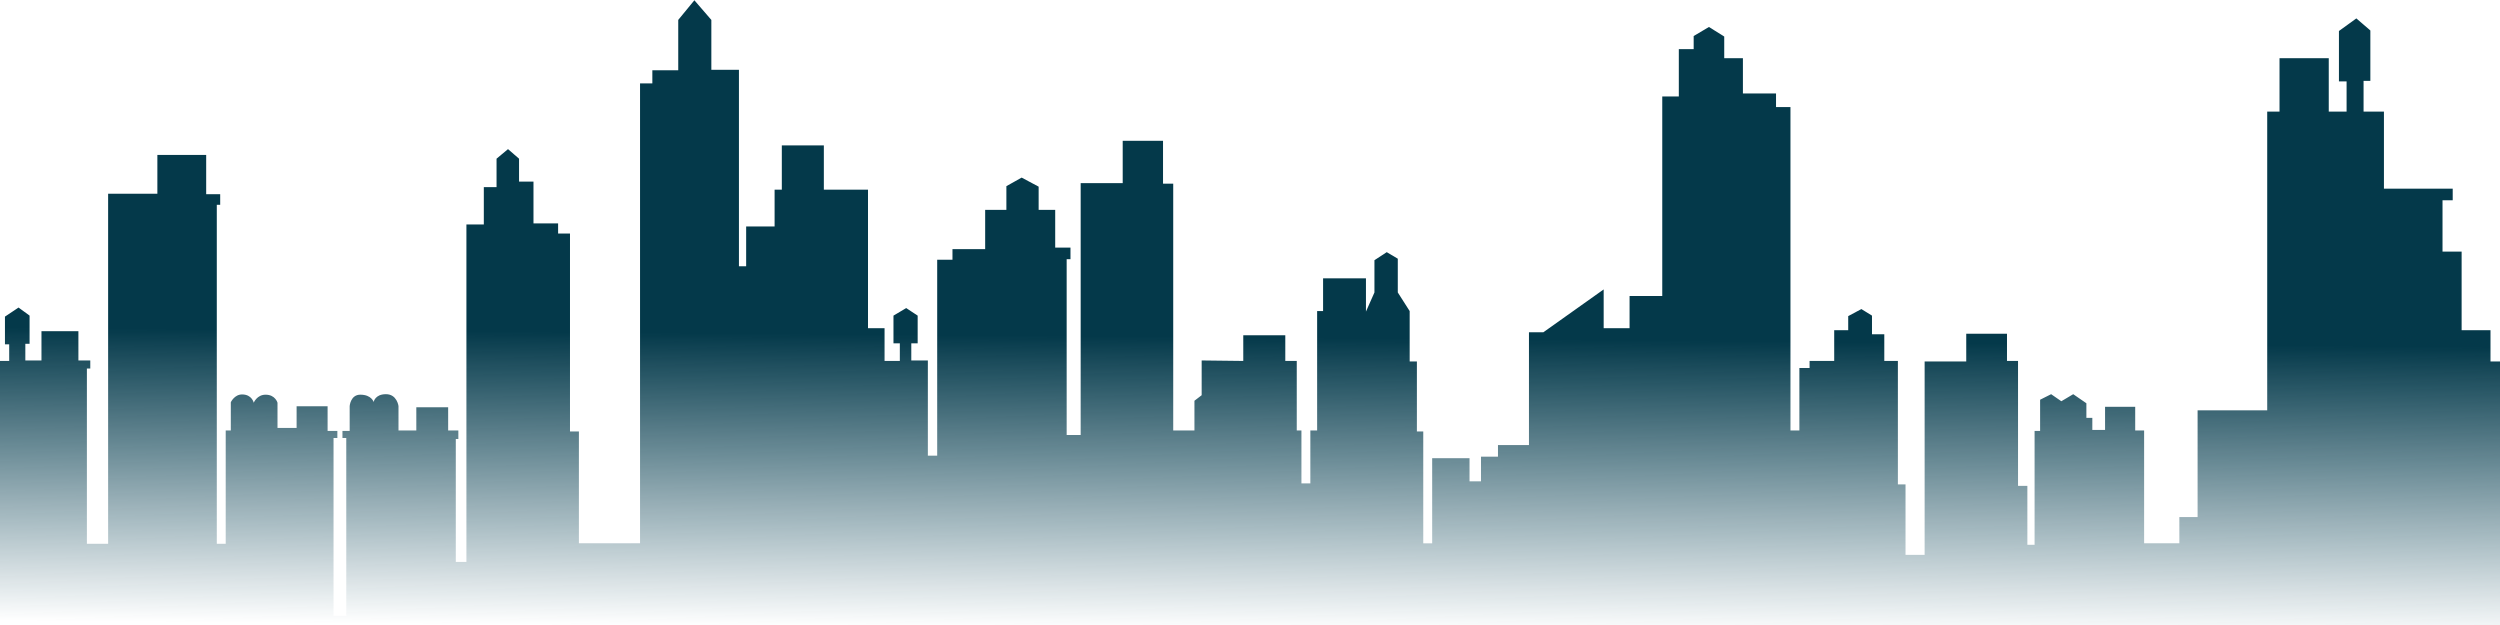
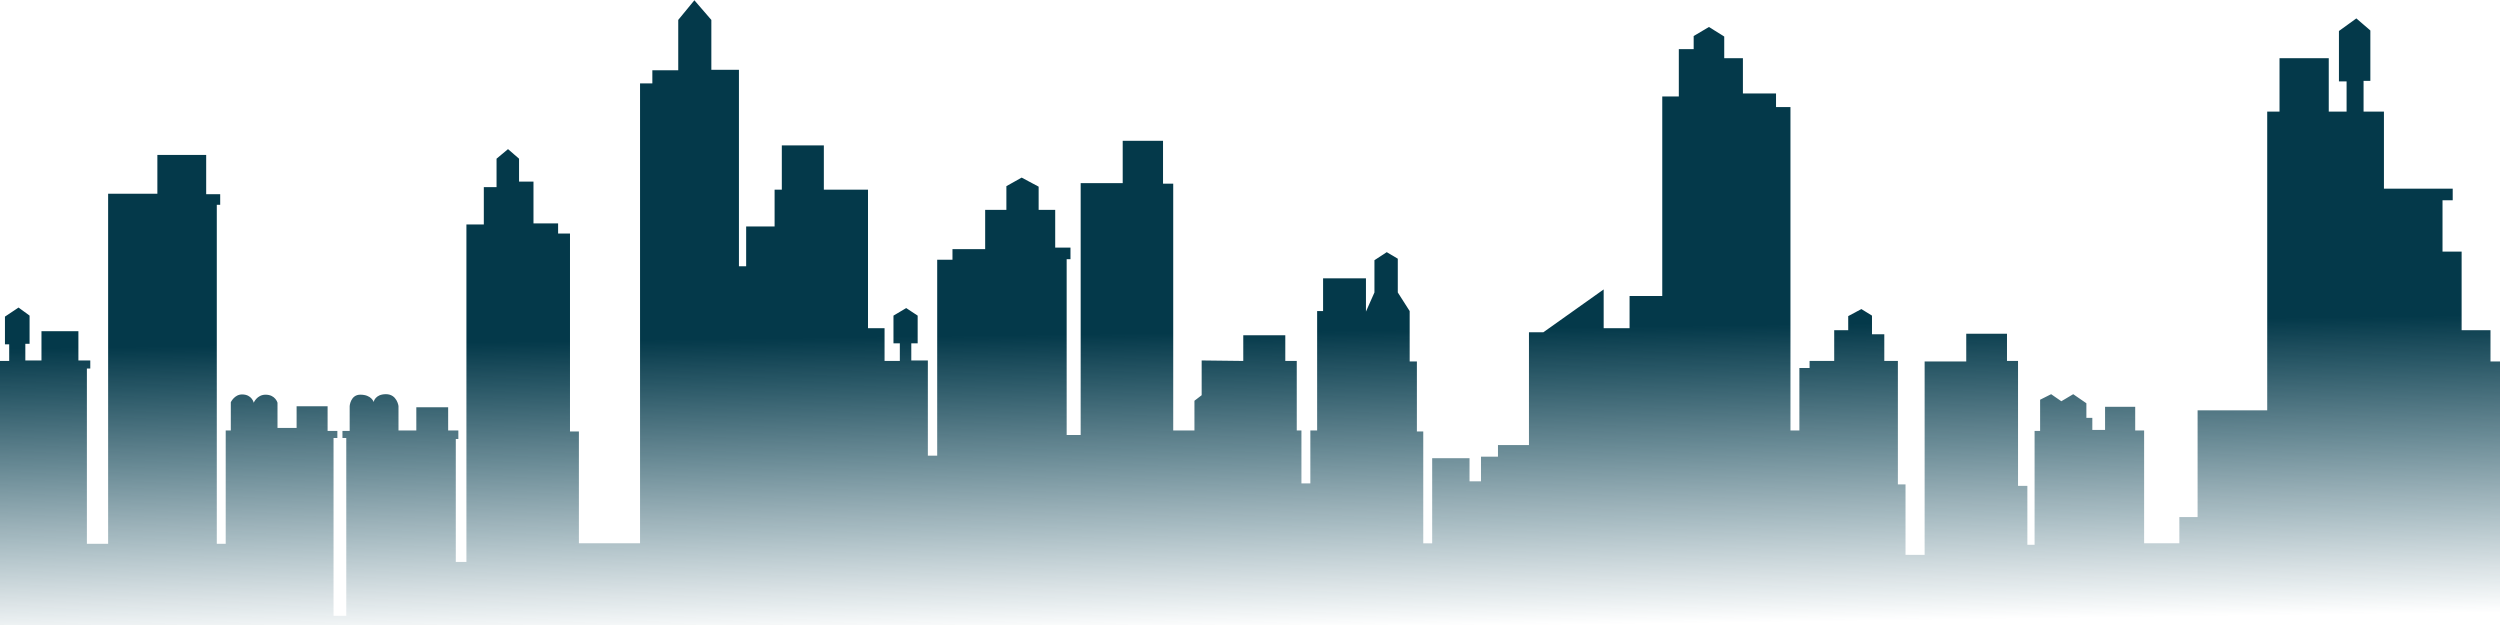
<svg xmlns="http://www.w3.org/2000/svg" xmlns:xlink="http://www.w3.org/1999/xlink" width="260mm" height="65mm" viewBox="0 0 260 65" version="1.1" id="svg1" xml:space="preserve">
  <defs id="defs1">
    <linearGradient id="linearGradient10">
      <stop style="stop-color:#04394a;stop-opacity:1;" offset="0" id="stop10" />
      <stop style="stop-color:#043f53;stop-opacity:0;" offset="1" id="stop11" />
    </linearGradient>
-     <linearGradient xlink:href="#linearGradient10" id="linearGradient11" x1="124.633" y1="50.142" x2="124.396" y2="80.629" gradientUnits="userSpaceOnUse" gradientTransform="translate(-0.4389231,-15.10224)" />
+     <linearGradient xlink:href="#linearGradient10" id="linearGradient11" x1="123.979" y1="49.706" x2="124.396" y2="80.629" gradientUnits="userSpaceOnUse" gradientTransform="translate(-0.4389231,-15.10224)" />
  </defs>
  <g id="layer1">
    <path d="m 260.865,70.176 v -19.855 h -0.662 v -12.73 h -1.192 v -3.248 h -3.002 v -8.173 h -1.987 v -5.344 h 1.06 v -1.205 h -7.152 v -8.015 h -2.119 V 8.41 h 0.706 V 3.171 l -1.457,-1.257 -1.81,1.31 v 5.239 h 0.795 v 3.143 h -1.854 V 6.053 h -5.121 v 5.553 h -1.28 v 31.066 h -7.24 v 11.106 h -1.898 v 2.724 h -3.664 v -10.792 -0.943 h -0.927 v -2.462 h -3.135 v 2.41 h -1.324 v -1.257 h -0.618 v -1.519 l -1.369,-0.943 -1.236,0.733 -1.06,-0.733 -1.148,0.576 v 3.248 h -0.574 v 11.84 h -0.751 v -6.129 h -0.971 v -12.992 h -1.148 v -2.829 h -4.238 v 2.881 h -4.327 v 20.117 h -1.987 v -7.334 h -0.795 v -12.835 h -1.413 v -2.777 h -1.28 v -1.938 l -1.104,-0.681 -1.369,0.733 v 1.467 h -1.457 v 3.196 h -2.561 v 0.733 h -1.06 v 6.496 H 186.208 V 11.134 h -1.501 V 9.72 h -3.444 V 6.053 h -1.943 v -2.253 l -1.589,-0.995 -1.589,0.943 v 1.362 h -1.545 v 4.925 h -1.722 v 20.746 h -3.4 v 3.353 h -2.693 v -4.034 l -6.269,4.453 h -1.501 v 11.735 h -3.223 v 1.205 h -1.766 v 2.567 h -1.192 v -2.41 h -3.885 v 8.854 h -0.927 v -11.63 h -0.662 v -7.282 h -0.751 v -5.239 l -1.236,-1.938 v -3.51 l -1.148,-0.681 -1.28,0.838 v 3.353 l -0.883,1.991 v -3.458 h -4.459 v 3.405 h -0.618 v 12.416 h -0.706 v 5.501 h -0.927 v -5.501 h -0.486 v -7.23 h -1.192 v -2.672 h -4.371 v 2.672 l -4.327,-0.052 v 3.615 l -0.751,0.576 v 3.091 h -2.207 v -25.67 h -1.06 v -4.453 h -4.194 v 4.401 h -4.371 v 26.194 h -1.457 v -18.284 h 0.397 v -1.205 h -1.589 v -3.929 h -1.722 v -2.41 l -1.766,-0.943 -1.589,0.891 v 2.462 h -2.207 v 4.086 h -3.4 v 1.1 h -1.589 v 20.379 H 96.497 v -9.901 h -1.722 v -1.781 h 0.662 v -2.881 l -1.192,-0.786 -1.324,0.786 v 2.881 h 0.662 v 1.834 H 91.994 v -3.405 h -1.722 v -14.407 h -4.592 v -4.61 h -4.371 v 4.61 h -0.751 v 3.824 h -2.958 v 4.139 H 76.85 V 7.258 h -2.87 v -5.186 L 72.215,0.028 70.537,2.071 v 5.239 h -2.693 v 1.362 h -1.28 V 56.503 h -6.358 v -11.63 h -0.927 v -20.589 h -1.236 v -1.048 h -2.561 v -4.348 H 53.981 V 16.504 l -1.148,-0.995 -1.192,0.995 v 2.96 h -1.324 v 3.877 h -1.81 v 35.1 h -1.104 v -12.783 h 0.265 v -0.891 h -1.06 v -2.41 h -3.311 v 2.41 h -1.854 v -2.541 c 0,0 -0.154,-1.231 -1.302,-1.231 -1.148,0 -1.28,0.812 -1.28,0.812 0,0 -0.221,-0.76 -1.391,-0.76 -1.015,0 -1.104,1.179 -1.104,1.179 v 2.593 h -0.751 v 0.733 h 0.397 v 18.493 h -1.324 v -18.493 h 0.397 v -0.733 h -1.015 v -2.567 h -3.223 v 2.253 h -1.987 v -2.619 c 0,0 -0.221,-0.838 -1.236,-0.838 -0.905,0 -1.236,0.838 -1.236,0.838 0,0 -0.177,-0.864 -1.214,-0.864 -0.795,0 -1.17,0.812 -1.17,0.812 v 2.934 h -0.53 v 11.787 h -0.927 v -35.257 h 0.353 v -1.1 H 21.443 V 16.111 h -5.077 v 4.034 h -5.121 v 36.41 H 9.037 v -18.231 h 0.353 v -0.838 h -1.236 v -3.039 h -3.841 v 3.039 h -1.678 v -1.729 h 0.441 v -2.934 l -1.148,-0.838 -1.413,0.943 v 2.881 h 0.441 v 1.729 h -1.457 v 32.586 H 260.821" style="fill:url(#linearGradient11);fill-opacity:1;fill-rule:nonzero;stroke:none;stroke-width:0.038" id="path76" />
  </g>
</svg>
